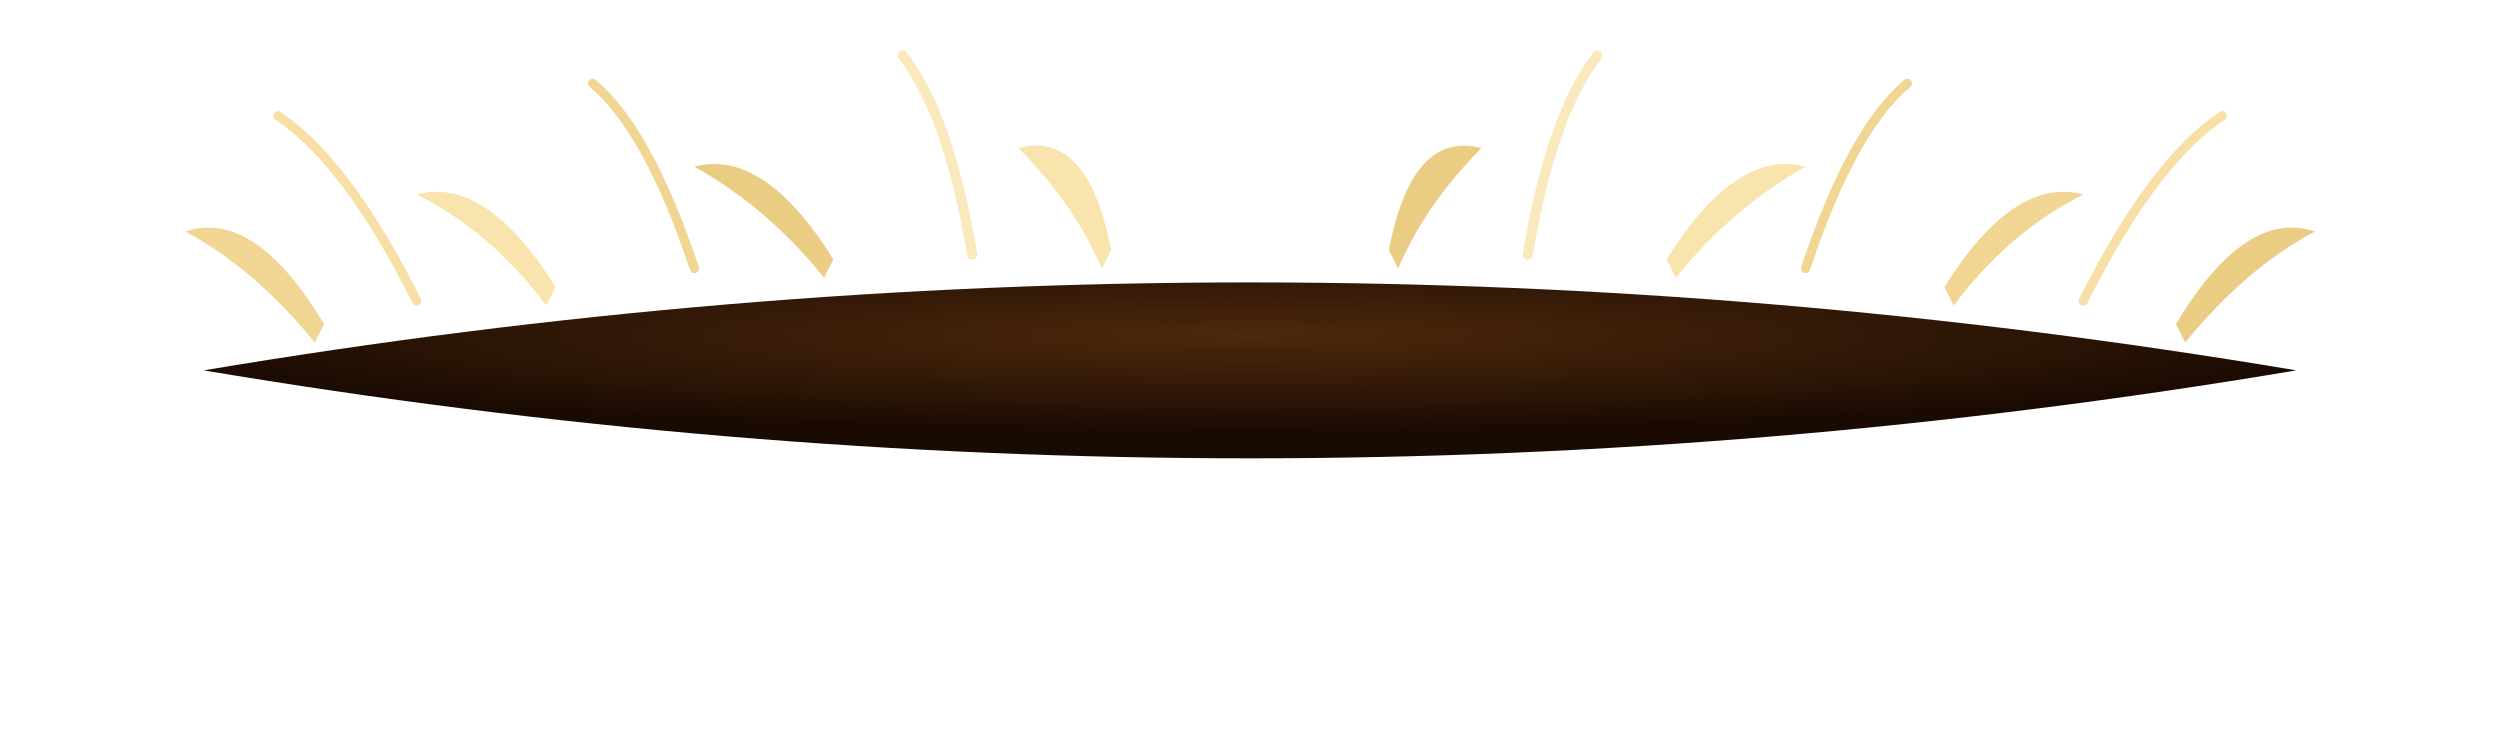
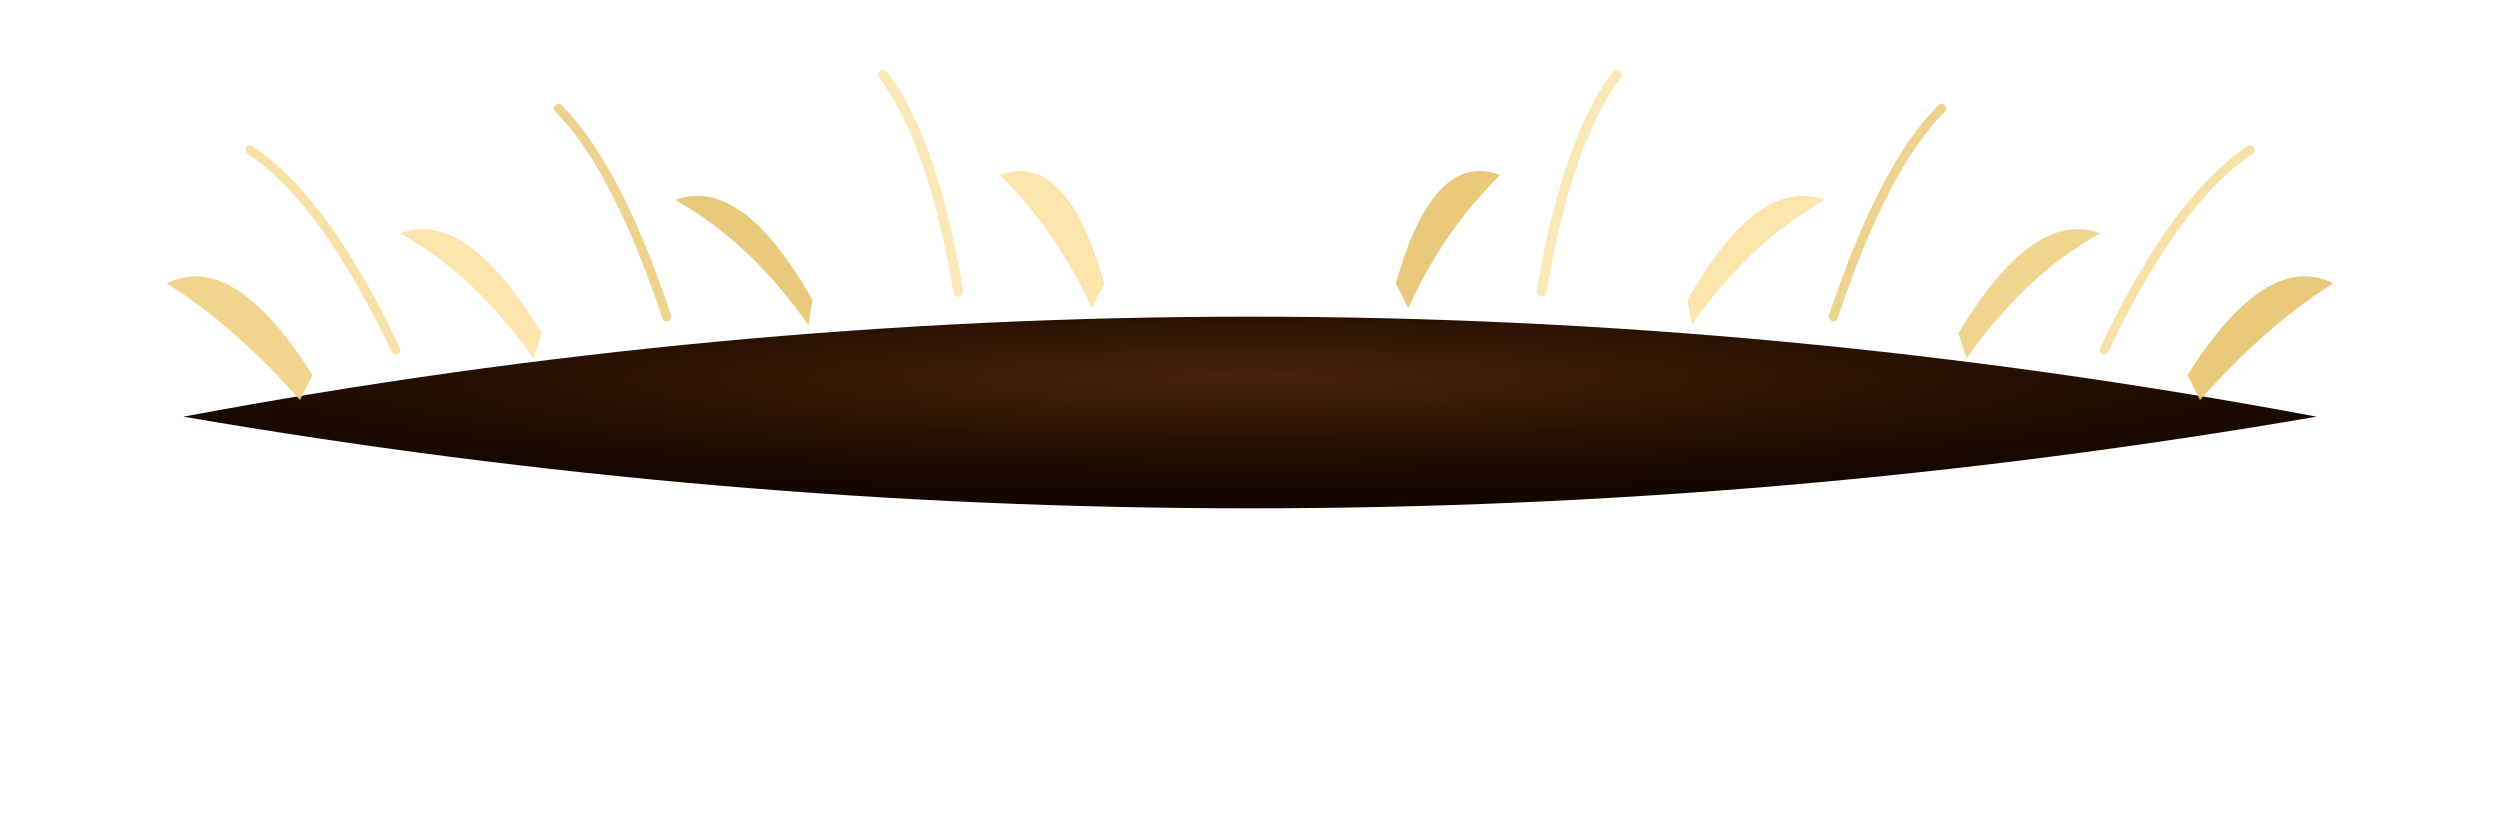
- <svg xmlns="http://www.w3.org/2000/svg" viewBox="0 0 540 160" fill="none" class="basket-back-svg">
+ <svg xmlns="http://www.w3.org/2000/svg" viewBox="0 0 600 200" fill="none" class="basket-back-svg">
  <defs>
-     <radialGradient id="interiorDepth" cx="50%" cy="30%" r="55%">
-       <stop offset="0%" stop-color="#4d280c" />
-       <stop offset="70%" stop-color="#2a1405" />
-       <stop offset="100%" stop-color="#190a02" />
+     <radialGradient id="basketInteriorDepth" cx="50%" cy="32%" r="60%">
+       <stop offset="0%" stop-color="#462208" />
+       <stop offset="60%" stop-color="#261002" />
+       <stop offset="100%" stop-color="#140601" />
    </radialGradient>
  </defs>
-   <path d="M 44 80 Q 270 118 496 80 Q 270 42 44 80 Z" fill="url(#interiorDepth)" />
-   <g class="basket-straw-back" opacity="0.9">
-     <path d="M 70 70 Q 55 45 40 50 Q 55 58 68 74" fill="#eed286" />
-     <path d="M 120 62 Q 105 38 90 42 Q 106 50 118 66" fill="#f7e1a3" />
-     <path d="M 180 56 Q 165 32 150 36 Q 166 45 178 60" fill="#e8c776" />
-     <path d="M 240 54 Q 235 28 220 32 Q 232 44 238 58" fill="#f7e1a3" />
-     <path d="M 300 54 Q 305 28 320 32 Q 308 44 302 58" fill="#e8c776" />
-     <path d="M 360 56 Q 375 32 390 36 Q 374 45 362 60" fill="#f7e1a3" />
-     <path d="M 420 62 Q 435 38 450 42 Q 434 50 422 66" fill="#eed286" />
-     <path d="M 470 70 Q 485 45 500 50 Q 485 58 472 74" fill="#e8c776" />
-     <path d="M 90 65 Q 75 35 60 25" stroke="#f6dc9b" stroke-width="2" stroke-linecap="round" fill="none" />
-     <path d="M 150 58 Q 140 28 128 18" stroke="#eed286" stroke-width="2" stroke-linecap="round" fill="none" />
-     <path d="M 210 55 Q 205 25 195 12" stroke="#fae7b5" stroke-width="2.2" stroke-linecap="round" fill="none" />
-     <path d="M 330 55 Q 335 25 345 12" stroke="#fae7b5" stroke-width="2.2" stroke-linecap="round" fill="none" />
-     <path d="M 390 58 Q 400 28 412 18" stroke="#eed286" stroke-width="2" stroke-linecap="round" fill="none" />
-     <path d="M 450 65 Q 465 35 480 25" stroke="#f6dc9b" stroke-width="2" stroke-linecap="round" fill="none" />
+   <path d="M 44 100 Q 300 144 556 100 Q 300 52 44 100 Z" fill="url(#basketInteriorDepth)" />
+   <g class="basket-straw-back" opacity="0.95">
+     <path d="M 75 90 Q 56 60 40 68 Q 56 78 72 96" fill="#f0d388" />
+     <path d="M 130 80 Q 112 50 96 56 Q 114 66 128 86" fill="#fbe4a8" />
+     <path d="M 195 72 Q 178 42 162 48 Q 180 58 194 78" fill="#e8c776" />
+     <path d="M 265 68 Q 256 36 240 42 Q 254 56 262 74" fill="#fbe4a8" />
+     <path d="M 335 68 Q 344 36 360 42 Q 346 56 338 74" fill="#e8c776" />
+     <path d="M 405 72 Q 422 42 438 48 Q 420 58 406 78" fill="#fbe4a8" />
+     <path d="M 470 80 Q 488 50 504 56 Q 486 66 472 86" fill="#f0d388" />
+     <path d="M 525 90 Q 544 60 560 68 Q 544 78 528 96" fill="#e8c776" />
+     <path d="M 95 84 Q 78 48 60 36" stroke="#f8e0a2" stroke-width="2.2" stroke-linecap="round" fill="none" />
+     <path d="M 160 76 Q 148 40 134 26" stroke="#edd188" stroke-width="2.2" stroke-linecap="round" fill="none" />
+     <path d="M 230 70 Q 224 34 212 18" stroke="#fae7b5" stroke-width="2.4" stroke-linecap="round" fill="none" />
+     <path d="M 370 70 Q 376 34 388 18" stroke="#fae7b5" stroke-width="2.4" stroke-linecap="round" fill="none" />
+     <path d="M 440 76 Q 452 40 466 26" stroke="#edd188" stroke-width="2.2" stroke-linecap="round" fill="none" />
+     <path d="M 505 84 Q 522 48 540 36" stroke="#f8e0a2" stroke-width="2.2" stroke-linecap="round" fill="none" />
  </g>
</svg>
